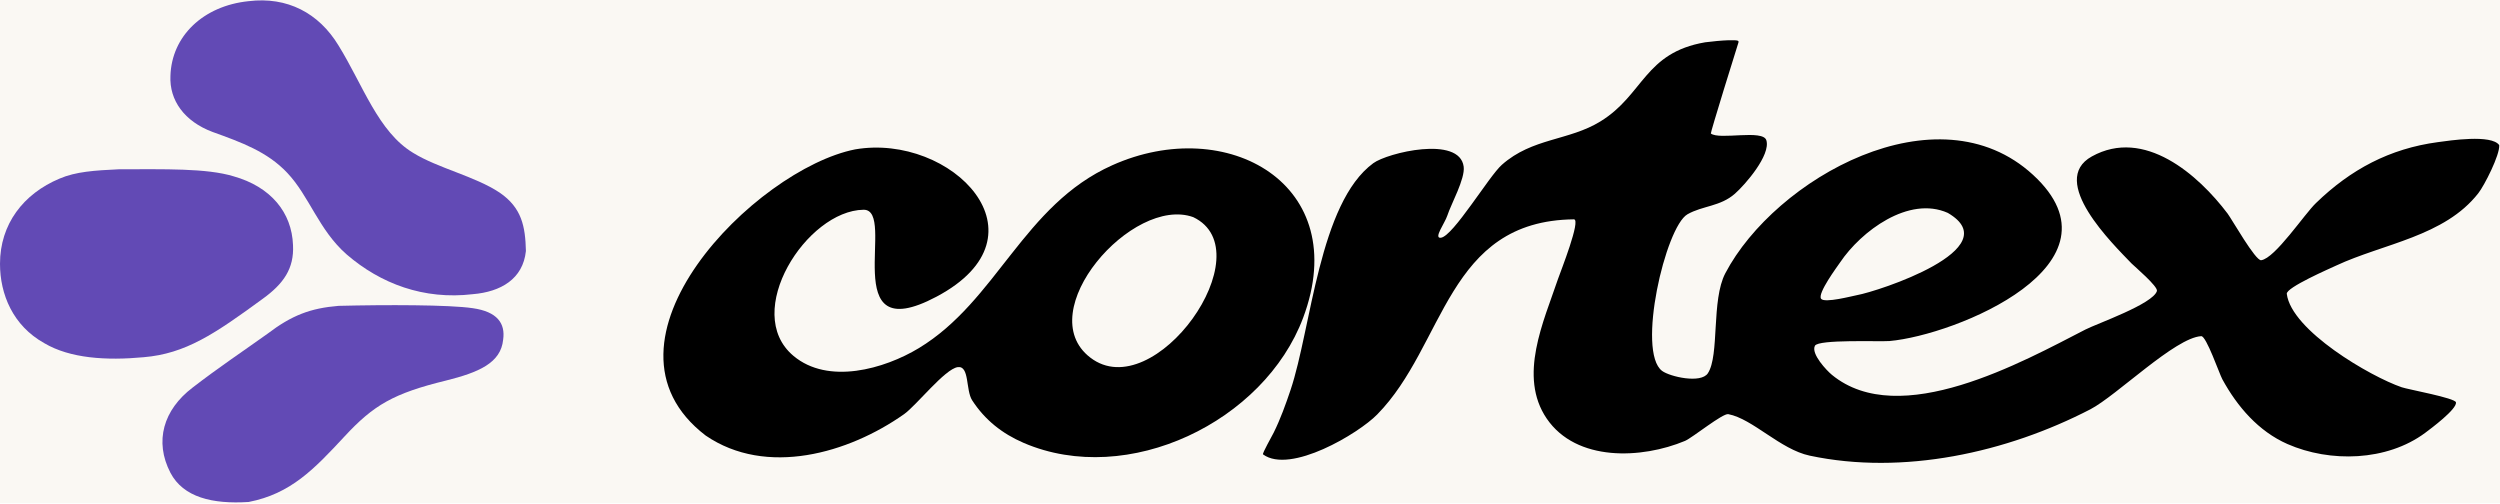
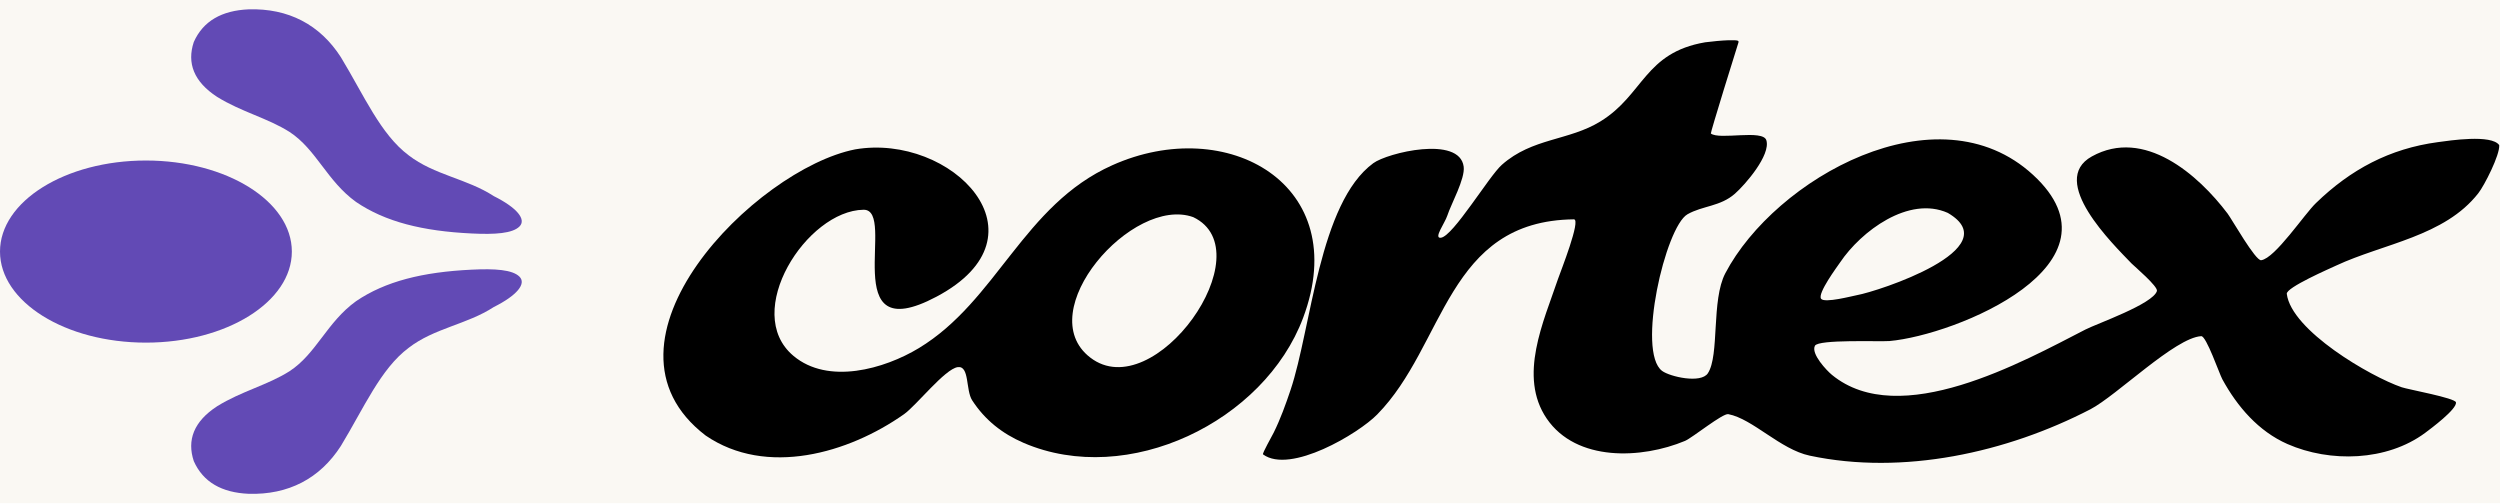
<svg xmlns="http://www.w3.org/2000/svg" width="1590" height="320" viewBox="0 0 1590 320">
  <rect width="1590" height="320" fill="#FAF8F3" />
  <g transform="scale(0.7424594)" fill="#624AB5">
    <g fill="#624AB5">
-       <path d="M 213 1 C 246 -3 273 11 290 39 C 311 73 324 113 354 131 C 375 144 407 151 428 165 C 447 178 450 194 450.5 215 C 448 239 429 250 405 252 C 363 257 326 243 297 218 C 273 197 265 168 246 148 C 229 130 207 122 182 113 C 158 104 145 86 146 65 C 147 31 174 5 213 1 Z" />
-       <path d="M 102 145 C 141 145 177 144 200 151 C 232 160 250 182 251 210 C 252 230 243 243 225 256 C 184 286 159 303 123 306 C 91 309 60 307 38 294 C 11 279 0 252 0 226 C 0 192 20 166 51 153 C 65 147 81 146 102 145 Z" />
-       <path d="M 290 262 C 330 261 385 261 405 264 C 426 267 433 277 431 291 C 429 311 410 319 382 326 C 337 337 320 347 295 374 C 269 402 249 423 213 430 C 182 432 157 426 146 405 C 132 378 140 351 165 332 C 187 315 208 301 229 286 C 250 270 266 264 290 262 Z" />
+       <ellipse cx="125" cy="215.5" rx="125" ry="78" />
+       <path id="cortex-right-lobe" d="M 213 8 C 247 7 274 21 292 49 C 312 82 326 115 350 133 C 372 150 400 153 423 168 C 443 178 451 188 445 194 C 439 200 424 201 404 200 C 362 198 330 190 305 173 C 280 155 271 128 248 113 C 229 101 207 96 186 83 C 166 70 160 54 166 36 C 174 18 190 9 213 8 Z" />
+       <use href="#cortex-right-lobe" transform="translate(0 431) scale(1 -1)" />
    </g>
  </g>
  <g transform="translate(421 25.5)" fill="#000000">
    <g fill="#000000" fill-rule="evenodd">
      <path d="M 663.5 1.4       C 624.8 8.0 624.4 34.8 596.9 51.7       C 576.8 64.1 553.6 62.1 534.2 79.3       C 526.0 86.5 503.2 124.8 495.4 125.7       C 490.5 126.3 498.0 116.3 499.5 111.6       C 501.9 104.2 510.9 88.2 509.9 80.5       C 507.3 60.5 461.3 71.7 452.4 78.3       C 417.9 103.6 413.0 183.2 399.8 222.5       C 396.7 231.7 393.4 240.9 389.1 249.6       C 388.0 251.9 381.6 263.0 382.3 263.5       C 399.6 276.2 443.1 250.2 454.9 238.1       C 498.3 194.0 499.0 114.9 580.0 114.0       C 584.7 114.0 571.6 147.0 569.9 151.9       C 560.8 178.9 544.4 213.8 562.7 240.7       C 581.6 268.4 623.2 266.4 650.7 254.9       C 655.5 252.8 674.7 237.2 678.2 237.9       C 693.8 240.9 711.2 260.3 730.0 264.3       C 789.4 276.9 855.2 262.4 908.5 234.8       C 925.2 226.1 962.4 189.2 979.0 188.3       C 982.2 188.1 990.5 212.2 992.4 215.7       C 1001.9 233.1 1015.4 248.8 1033.8 256.9       C 1060.9 268.8 1097.0 267.9 1121.4 249.8       C 1124.9 247.2 1141.7 234.7 1141.0 230.4       C 1140.5 227.6 1110.5 222.2 1106.5 220.8       C 1086.6 214.0 1036.3 184.7 1033.4 161.4       C 1032.8 157.4 1061.0 145.2 1064.8 143.4       C 1094.8 129.4 1133.7 124.9 1155.2 97.4       C 1159.0 92.6 1169.0 73.0 1168.5 66.8       C 1163.6 59.8 1136.8 63.9 1129.5 64.9       C 1098.8 69.0 1074.0 82.3 1052.0 103.6       C 1044.7 110.5 1026.0 138.8 1017.1 140.0       C 1013.5 140.5 998.5 114.0 995.8 110.4       C 977.0 85.5 942.7 55.5 909.4 74.0       C 881.4 89.5 923.0 129.9 934.7 142.1       C 936.5 143.9 951.7 156.8 950.8 159.6       C 948.2 167.9 912.7 180.3 905.3 184.1       C 865.6 204.5 787.2 248.3 744.1 212.9       C 740.9 210.3 730.6 199.5 733.3 194.4       C 735.5 190.2 774.3 191.9 780.7 191.4       C 822.7 187.7 933.8 142.5 872.0 85.7       C 811.2 29.8 707.9 88.1 676.3 148.3       C 667.3 165.4 672.7 200.5 665.2 211.9       C 660.8 218.6 641.1 214.1 636.1 210.4       C 619.8 198.2 638.2 118.9 652.2 110.8       C 661.8 105.3 673.1 105.9 682.4 97.7       C 689.0 91.9 705.3 73.1 702.4 63.7       C 700.2 56.6 672.5 63.7 667.1 59.4       C 666.9 59.3 670.7 46.6 675.4 31.3       C 680.2 16.0 684.3 2.7 684.6 1.7       C 685.1 0.2 684.4 0.0 678.3 0.1       C 674.6 0.2 667.9 0.8 663.5 1.4 Z       M 817.8 109.9       C 856.9 132.7 773.1 159.9 760.1 162.2       C 757.3 162.7 739.3 167.5 737.2 164.5       C 734.8 161.1 747.4 144.2 749.3 141.4       C 762.6 121.6 792.9 98.8 817.8 109.9 Z" />
      <path d="M 122.9 69.5       C 59.5 82.0 -50.0 192.0 27.8 251.5       C 66.4 277.9 118.7 262.8 154.0 237.9       C 161.9 232.3 179.9 209.2 188.1 208.0       C 195.7 206.9 193.1 222.6 197.3 229.1       C 205.4 241.6 216.4 250.3 230.1 256.2       C 296.4 284.7 383.1 242.6 407.8 176.6       C 439.6 91.7 359.3 46.9 286.4 79.6       C 229.8 104.9 213.1 165.8 163.4 195.9       C 141.4 209.2 105.7 219.4 83.6 200.8       C 50.6 173.1 92.1 108.4 128.2 107.9       C 150.0 107.6 110.2 197.4 174.6 163.2       C 248.4 124.1 184.1 59.0 122.9 69.5 Z       M 337.9 112.6       C 383.4 134.3 313.1 233.3 272.4 201.9       C 234.5 172.8 299.3 98.7 337.9 112.6 Z" />
    </g>
  </g>
</svg>
